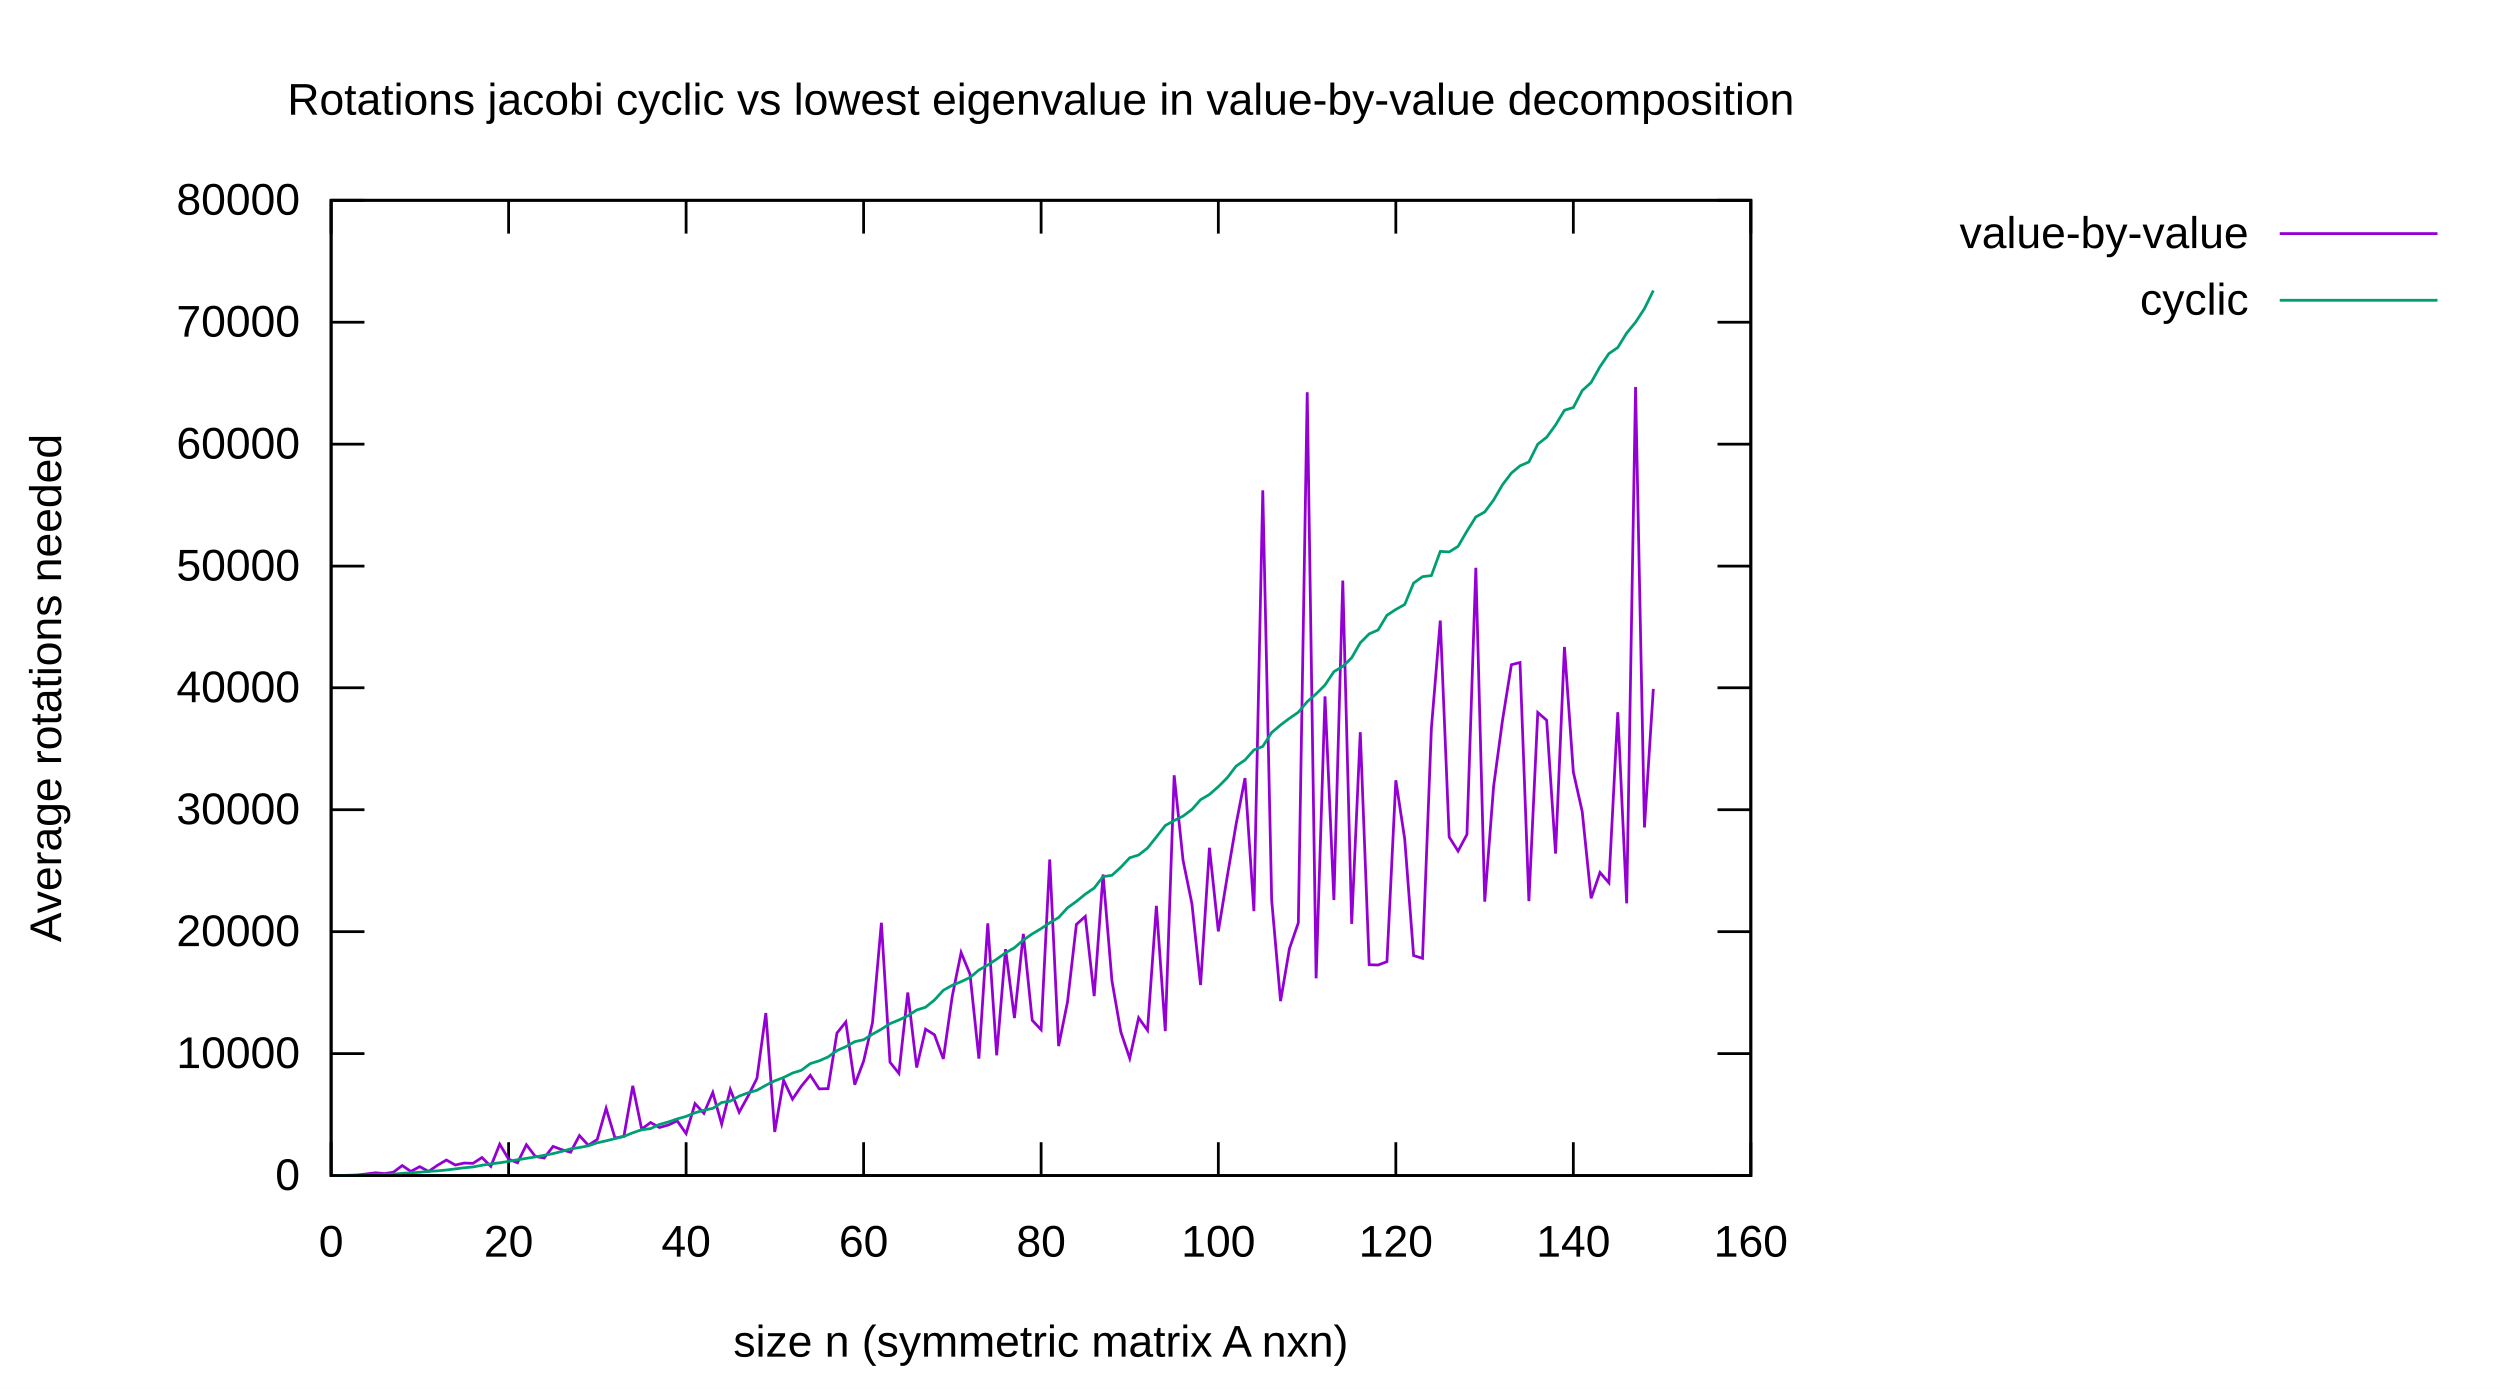
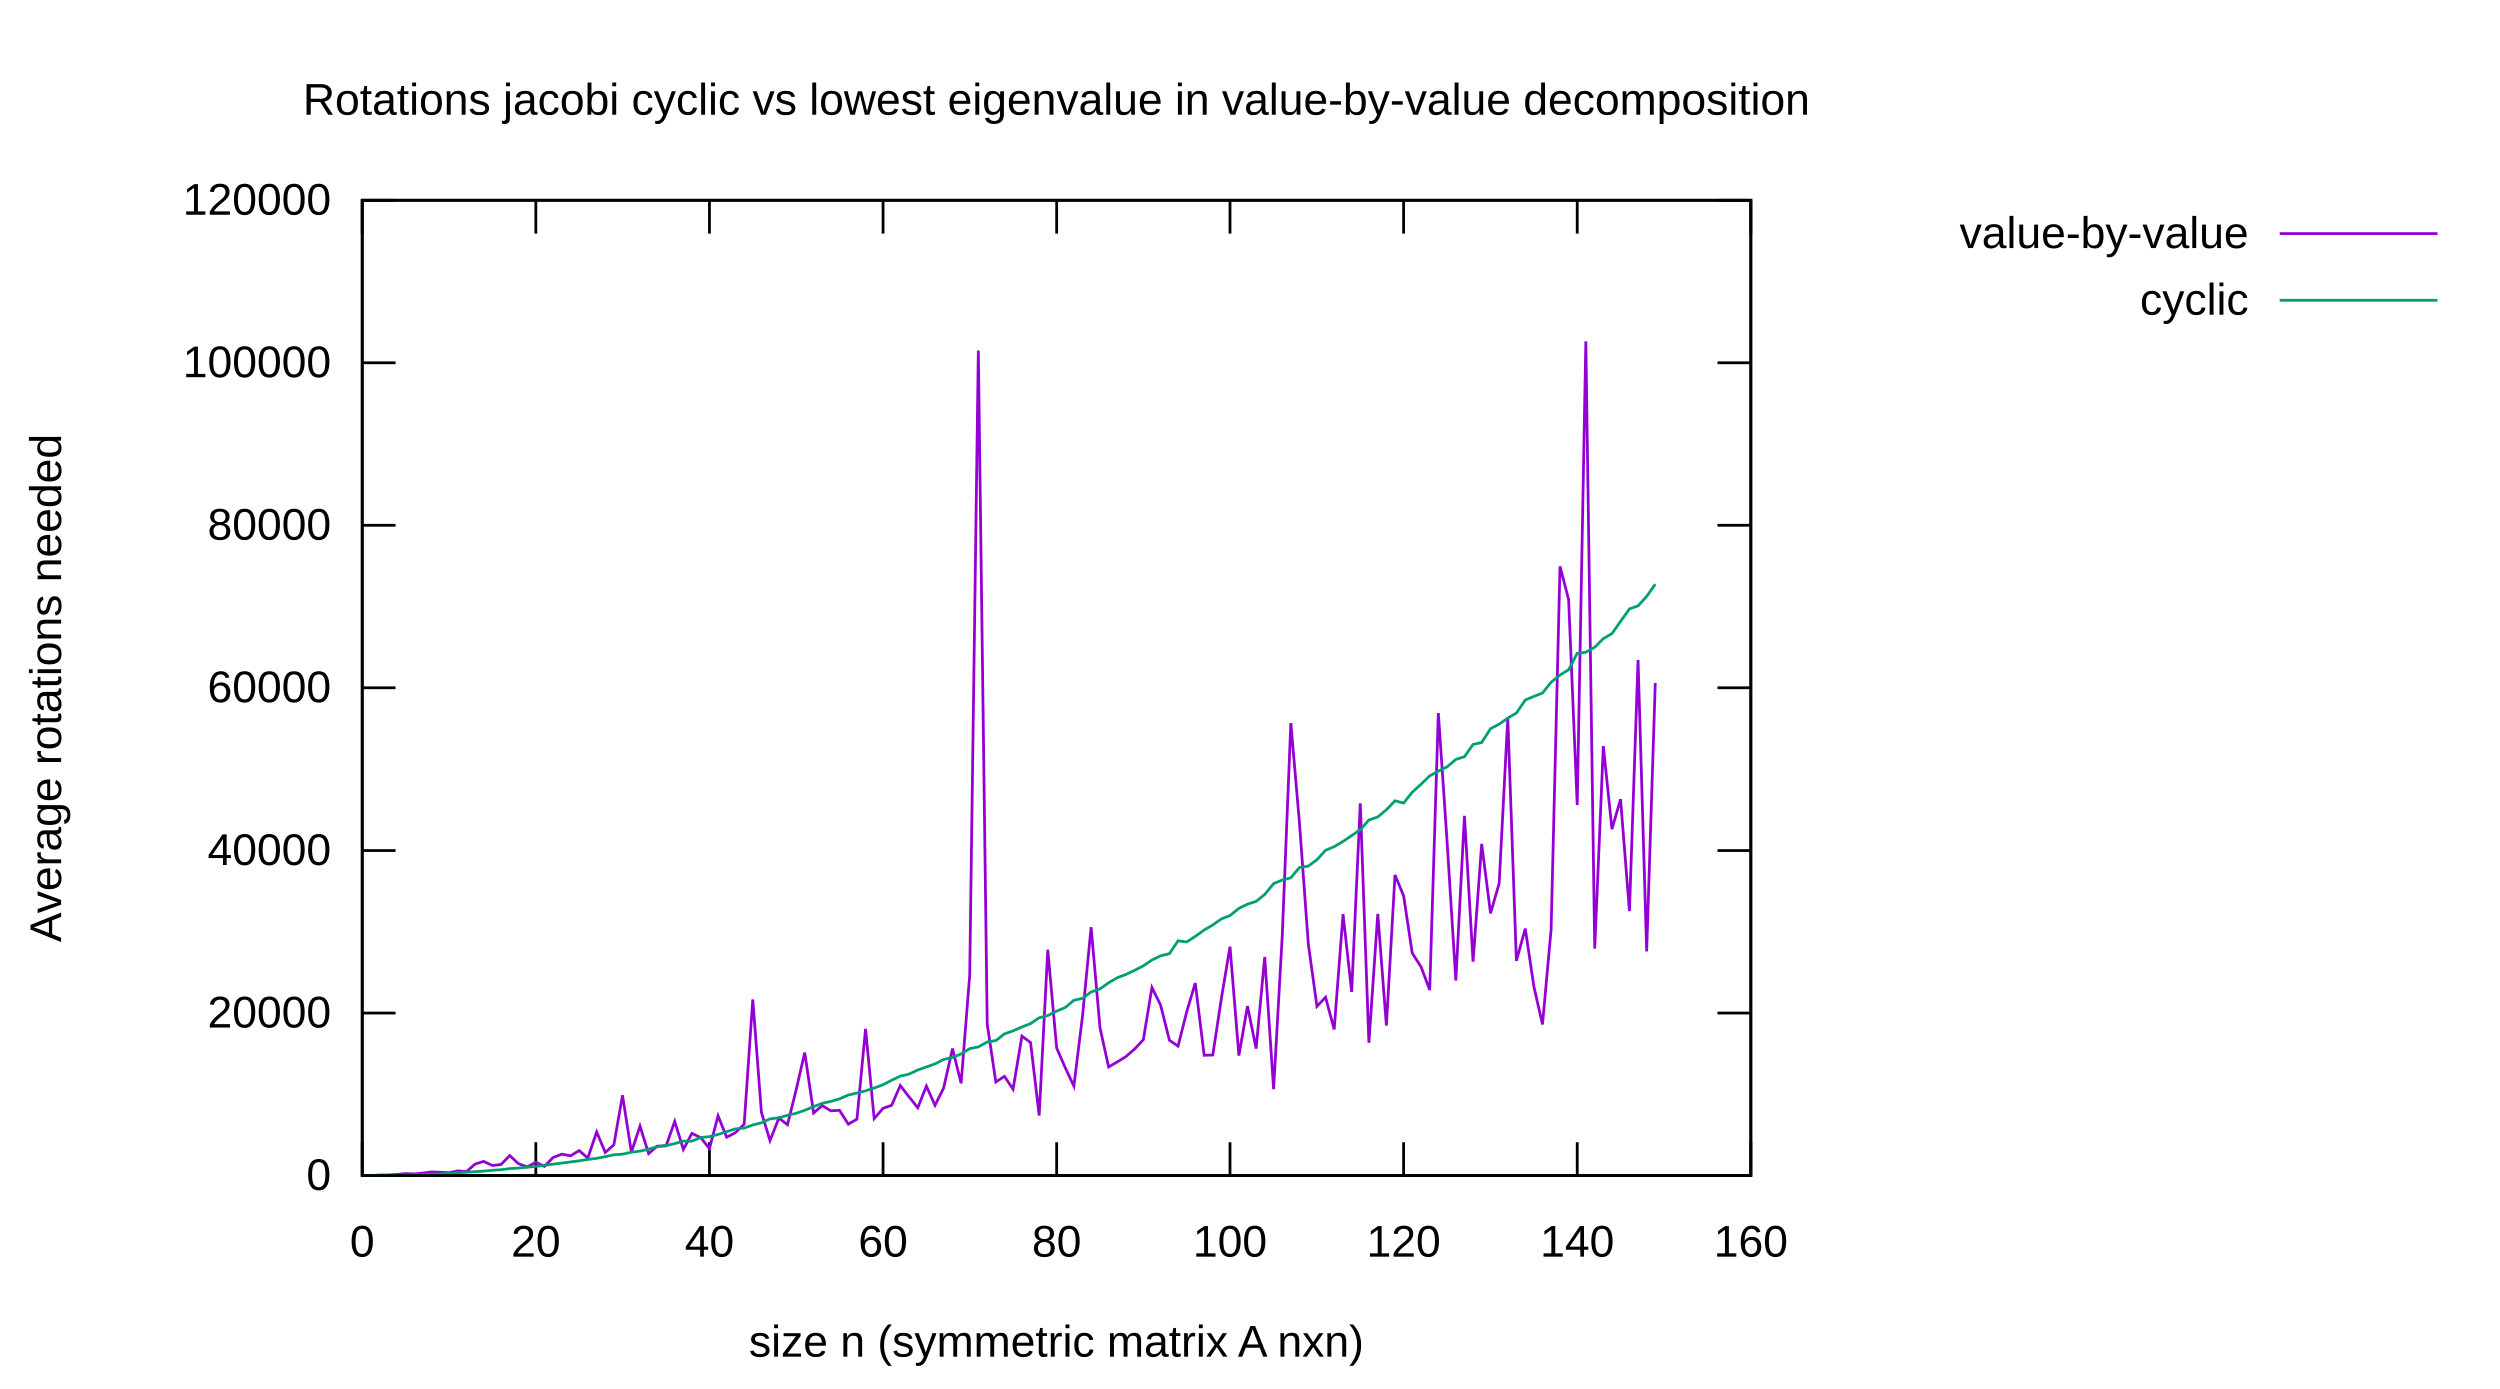
<svg xmlns="http://www.w3.org/2000/svg" xmlns:xlink="http://www.w3.org/1999/xlink" width="900" height="500" viewBox="0 0 900 500">
  <g id="gnuplot_canvas">
    <rect x="0" y="0" width="900" height="500" fill="#ffffff" />
    <defs>
      <circle id="gpDot" r="0.5" stroke-width="0.5" />
      <path id="gpPt0" stroke-width="0.167" stroke="currentColor" d="M-1,0 h2 M0,-1 v2" />
      <path id="gpPt1" stroke-width="0.167" stroke="currentColor" d="M-1,-1 L1,1 M1,-1 L-1,1" />
      <path id="gpPt2" stroke-width="0.167" stroke="currentColor" d="M-1,0 L1,0 M0,-1 L0,1 M-1,-1 L1,1 M-1,1 L1,-1" />
      <rect id="gpPt3" stroke-width="0.167" stroke="currentColor" x="-1" y="-1" width="2" height="2" />
      <rect id="gpPt4" stroke-width="0.167" stroke="currentColor" fill="currentColor" x="-1" y="-1" width="2" height="2" />
      <circle id="gpPt5" stroke-width="0.167" stroke="currentColor" cx="0" cy="0" r="1" />
      <use xlink:href="#gpPt5" id="gpPt6" fill="currentColor" stroke="none" />
      <path id="gpPt7" stroke-width="0.167" stroke="currentColor" d="M0,-1.33 L-1.33,0.67 L1.33,0.67 z" />
      <use xlink:href="#gpPt7" id="gpPt8" fill="currentColor" stroke="none" />
      <use xlink:href="#gpPt7" id="gpPt9" stroke="currentColor" transform="rotate(180)" />
      <use xlink:href="#gpPt9" id="gpPt10" fill="currentColor" stroke="none" />
      <use xlink:href="#gpPt3" id="gpPt11" stroke="currentColor" transform="rotate(45)" />
      <use xlink:href="#gpPt11" id="gpPt12" fill="currentColor" stroke="none" />
      <path id="gpPt13" stroke-width="0.167" stroke="currentColor" d="M0,1.330 L1.265,0.411 L0.782,-1.067 L-0.782,-1.076 L-1.265,0.411 z" />
      <use xlink:href="#gpPt13" id="gpPt14" fill="currentColor" stroke="none" />
      <filter id="textbox" filterUnits="objectBoundingBox" x="0" y="0" height="1" width="1">
        <feFlood flood-color="#FFFFFF" flood-opacity="1" result="bgnd" />
        <feComposite in="SourceGraphic" in2="bgnd" operator="atop" />
      </filter>
      <filter id="greybox" filterUnits="objectBoundingBox" x="0" y="0" height="1" width="1">
        <feFlood flood-color="lightgrey" flood-opacity="1" result="grey" />
        <feComposite in="SourceGraphic" in2="grey" operator="atop" />
      </filter>
    </defs>
    <g fill="none" color="#FFFFFF" stroke="currentColor" stroke-width="1.00" stroke-linecap="butt" stroke-linejoin="miter">
</g>
    <g fill="none" color="black" stroke="currentColor" stroke-width="1.00" stroke-linecap="butt" stroke-linejoin="miter">
-       <path stroke="black" d="M119.2,423.2 L131.2,423.2 M630.3,423.2 L618.3,423.2  " />
-       <g transform="translate(108.0,428.4)" stroke="none" fill="black" font-family="Arial" font-size="16.00" text-anchor="end">
+       <path stroke="black" d="M130.4,423.2 L142.4,423.2 M630.3,423.2 L618.3,423.2  " />
+       <g transform="translate(119.2,428.4)" stroke="none" fill="black" font-family="Arial" font-size="16.00" text-anchor="end">
        <text>
          <tspan font-family="Arial"> 0</tspan>
        </text>
      </g>
    </g>
    <g fill="none" color="black" stroke="currentColor" stroke-width="1.00" stroke-linecap="butt" stroke-linejoin="miter">
-       <path stroke="black" d="M119.2,379.3 L131.2,379.3 M630.3,379.3 L618.3,379.3  " />
-       <g transform="translate(108.0,384.5)" stroke="none" fill="black" font-family="Arial" font-size="16.00" text-anchor="end">
-         <text>
-           <tspan font-family="Arial"> 10000</tspan>
-         </text>
-       </g>
-     </g>
-     <g fill="none" color="black" stroke="currentColor" stroke-width="1.00" stroke-linecap="butt" stroke-linejoin="miter">
-       <path stroke="black" d="M119.2,335.4 L131.2,335.4 M630.3,335.4 L618.3,335.4  " />
-       <g transform="translate(108.0,340.6)" stroke="none" fill="black" font-family="Arial" font-size="16.00" text-anchor="end">
+       <path stroke="black" d="M130.4,364.7 L142.4,364.7 M630.3,364.7 L618.3,364.7  " />
+       <g transform="translate(119.2,369.9)" stroke="none" fill="black" font-family="Arial" font-size="16.00" text-anchor="end">
        <text>
          <tspan font-family="Arial"> 20000</tspan>
        </text>
      </g>
    </g>
    <g fill="none" color="black" stroke="currentColor" stroke-width="1.00" stroke-linecap="butt" stroke-linejoin="miter">
-       <path stroke="black" d="M119.2,291.5 L131.2,291.5 M630.3,291.5 L618.3,291.5  " />
-       <g transform="translate(108.0,296.7)" stroke="none" fill="black" font-family="Arial" font-size="16.00" text-anchor="end">
-         <text>
-           <tspan font-family="Arial"> 30000</tspan>
-         </text>
-       </g>
-     </g>
-     <g fill="none" color="black" stroke="currentColor" stroke-width="1.00" stroke-linecap="butt" stroke-linejoin="miter">
-       <path stroke="black" d="M119.2,247.6 L131.2,247.6 M630.3,247.6 L618.3,247.6  " />
-       <g transform="translate(108.0,252.8)" stroke="none" fill="black" font-family="Arial" font-size="16.00" text-anchor="end">
+       <path stroke="black" d="M130.4,306.2 L142.4,306.2 M630.3,306.2 L618.3,306.2  " />
+       <g transform="translate(119.2,311.4)" stroke="none" fill="black" font-family="Arial" font-size="16.00" text-anchor="end">
        <text>
          <tspan font-family="Arial"> 40000</tspan>
        </text>
      </g>
    </g>
    <g fill="none" color="black" stroke="currentColor" stroke-width="1.00" stroke-linecap="butt" stroke-linejoin="miter">
-       <path stroke="black" d="M119.2,203.8 L131.2,203.8 M630.3,203.8 L618.3,203.8  " />
-       <g transform="translate(108.0,209.0)" stroke="none" fill="black" font-family="Arial" font-size="16.00" text-anchor="end">
-         <text>
-           <tspan font-family="Arial"> 50000</tspan>
-         </text>
-       </g>
-     </g>
-     <g fill="none" color="black" stroke="currentColor" stroke-width="1.00" stroke-linecap="butt" stroke-linejoin="miter">
-       <path stroke="black" d="M119.2,159.9 L131.2,159.9 M630.3,159.9 L618.3,159.9  " />
-       <g transform="translate(108.0,165.1)" stroke="none" fill="black" font-family="Arial" font-size="16.00" text-anchor="end">
+       <path stroke="black" d="M130.4,247.6 L142.4,247.6 M630.3,247.6 L618.3,247.6  " />
+       <g transform="translate(119.2,252.8)" stroke="none" fill="black" font-family="Arial" font-size="16.00" text-anchor="end">
        <text>
          <tspan font-family="Arial"> 60000</tspan>
        </text>
      </g>
    </g>
    <g fill="none" color="black" stroke="currentColor" stroke-width="1.00" stroke-linecap="butt" stroke-linejoin="miter">
-       <path stroke="black" d="M119.2,116.0 L131.2,116.0 M630.3,116.0 L618.3,116.0  " />
-       <g transform="translate(108.0,121.2)" stroke="none" fill="black" font-family="Arial" font-size="16.00" text-anchor="end">
-         <text>
-           <tspan font-family="Arial"> 70000</tspan>
-         </text>
-       </g>
-     </g>
-     <g fill="none" color="black" stroke="currentColor" stroke-width="1.00" stroke-linecap="butt" stroke-linejoin="miter">
-       <path stroke="black" d="M119.2,72.1 L131.2,72.1 M630.3,72.1 L618.3,72.1  " />
-       <g transform="translate(108.0,77.3)" stroke="none" fill="black" font-family="Arial" font-size="16.00" text-anchor="end">
+       <path stroke="black" d="M130.4,189.1 L142.4,189.1 M630.3,189.1 L618.3,189.1  " />
+       <g transform="translate(119.2,194.3)" stroke="none" fill="black" font-family="Arial" font-size="16.00" text-anchor="end">
        <text>
          <tspan font-family="Arial"> 80000</tspan>
        </text>
      </g>
    </g>
    <g fill="none" color="black" stroke="currentColor" stroke-width="1.00" stroke-linecap="butt" stroke-linejoin="miter">
-       <path stroke="black" d="M119.2,423.2 L119.2,411.2 M119.2,72.1 L119.2,84.1  " />
-       <g transform="translate(119.2,452.4)" stroke="none" fill="black" font-family="Arial" font-size="16.00" text-anchor="middle">
+       <path stroke="black" d="M130.4,130.6 L142.4,130.6 M630.3,130.6 L618.3,130.6  " />
+       <g transform="translate(119.2,135.8)" stroke="none" fill="black" font-family="Arial" font-size="16.00" text-anchor="end">
+         <text>
+           <tspan font-family="Arial"> 100000</tspan>
+         </text>
+       </g>
+     </g>
+     <g fill="none" color="black" stroke="currentColor" stroke-width="1.00" stroke-linecap="butt" stroke-linejoin="miter">
+       <path stroke="black" d="M130.4,72.1 L142.4,72.1 M630.3,72.1 L618.3,72.1  " />
+       <g transform="translate(119.2,77.3)" stroke="none" fill="black" font-family="Arial" font-size="16.00" text-anchor="end">
+         <text>
+           <tspan font-family="Arial"> 120000</tspan>
+         </text>
+       </g>
+     </g>
+     <g fill="none" color="black" stroke="currentColor" stroke-width="1.00" stroke-linecap="butt" stroke-linejoin="miter">
+       <path stroke="black" d="M130.4,423.2 L130.4,411.2 M130.4,72.1 L130.4,84.1  " />
+       <g transform="translate(130.4,452.4)" stroke="none" fill="black" font-family="Arial" font-size="16.00" text-anchor="middle">
        <text>
          <tspan font-family="Arial"> 0</tspan>
        </text>
      </g>
    </g>
    <g fill="none" color="black" stroke="currentColor" stroke-width="1.00" stroke-linecap="butt" stroke-linejoin="miter">
-       <path stroke="black" d="M183.1,423.2 L183.1,411.2 M183.1,72.1 L183.1,84.1  " />
-       <g transform="translate(183.1,452.4)" stroke="none" fill="black" font-family="Arial" font-size="16.00" text-anchor="middle">
+       <path stroke="black" d="M192.9,423.2 L192.9,411.2 M192.9,72.1 L192.9,84.1  " />
+       <g transform="translate(192.9,452.4)" stroke="none" fill="black" font-family="Arial" font-size="16.00" text-anchor="middle">
        <text>
          <tspan font-family="Arial"> 20</tspan>
        </text>
      </g>
    </g>
    <g fill="none" color="black" stroke="currentColor" stroke-width="1.00" stroke-linecap="butt" stroke-linejoin="miter">
-       <path stroke="black" d="M247.0,423.2 L247.0,411.2 M247.0,72.1 L247.0,84.1  " />
-       <g transform="translate(247.0,452.4)" stroke="none" fill="black" font-family="Arial" font-size="16.00" text-anchor="middle">
+       <path stroke="black" d="M255.4,423.2 L255.4,411.2 M255.4,72.1 L255.4,84.1  " />
+       <g transform="translate(255.4,452.4)" stroke="none" fill="black" font-family="Arial" font-size="16.00" text-anchor="middle">
        <text>
          <tspan font-family="Arial"> 40</tspan>
        </text>
      </g>
    </g>
    <g fill="none" color="black" stroke="currentColor" stroke-width="1.00" stroke-linecap="butt" stroke-linejoin="miter">
-       <path stroke="black" d="M310.9,423.2 L310.9,411.2 M310.9,72.1 L310.9,84.1  " />
-       <g transform="translate(310.9,452.4)" stroke="none" fill="black" font-family="Arial" font-size="16.00" text-anchor="middle">
+       <path stroke="black" d="M317.9,423.2 L317.9,411.2 M317.9,72.1 L317.9,84.1  " />
+       <g transform="translate(317.9,452.4)" stroke="none" fill="black" font-family="Arial" font-size="16.00" text-anchor="middle">
        <text>
          <tspan font-family="Arial"> 60</tspan>
        </text>
      </g>
    </g>
    <g fill="none" color="black" stroke="currentColor" stroke-width="1.00" stroke-linecap="butt" stroke-linejoin="miter">
-       <path stroke="black" d="M374.8,423.2 L374.8,411.2 M374.8,72.1 L374.8,84.1  " />
-       <g transform="translate(374.8,452.4)" stroke="none" fill="black" font-family="Arial" font-size="16.00" text-anchor="middle">
+       <path stroke="black" d="M380.4,423.2 L380.4,411.2 M380.4,72.1 L380.4,84.1  " />
+       <g transform="translate(380.4,452.4)" stroke="none" fill="black" font-family="Arial" font-size="16.00" text-anchor="middle">
        <text>
          <tspan font-family="Arial"> 80</tspan>
        </text>
      </g>
    </g>
    <g fill="none" color="black" stroke="currentColor" stroke-width="1.00" stroke-linecap="butt" stroke-linejoin="miter">
-       <path stroke="black" d="M438.6,423.2 L438.6,411.2 M438.6,72.1 L438.6,84.1  " />
-       <g transform="translate(438.6,452.4)" stroke="none" fill="black" font-family="Arial" font-size="16.00" text-anchor="middle">
+       <path stroke="black" d="M442.8,423.2 L442.8,411.2 M442.8,72.1 L442.8,84.1  " />
+       <g transform="translate(442.8,452.4)" stroke="none" fill="black" font-family="Arial" font-size="16.00" text-anchor="middle">
        <text>
          <tspan font-family="Arial"> 100</tspan>
        </text>
      </g>
    </g>
    <g fill="none" color="black" stroke="currentColor" stroke-width="1.00" stroke-linecap="butt" stroke-linejoin="miter">
-       <path stroke="black" d="M502.5,423.2 L502.5,411.2 M502.5,72.1 L502.5,84.1  " />
-       <g transform="translate(502.5,452.4)" stroke="none" fill="black" font-family="Arial" font-size="16.00" text-anchor="middle">
+       <path stroke="black" d="M505.3,423.2 L505.3,411.2 M505.3,72.1 L505.3,84.1  " />
+       <g transform="translate(505.3,452.4)" stroke="none" fill="black" font-family="Arial" font-size="16.00" text-anchor="middle">
        <text>
          <tspan font-family="Arial"> 120</tspan>
        </text>
      </g>
    </g>
    <g fill="none" color="black" stroke="currentColor" stroke-width="1.00" stroke-linecap="butt" stroke-linejoin="miter">
-       <path stroke="black" d="M566.4,423.2 L566.4,411.2 M566.4,72.1 L566.4,84.1  " />
-       <g transform="translate(566.4,452.4)" stroke="none" fill="black" font-family="Arial" font-size="16.00" text-anchor="middle">
+       <path stroke="black" d="M567.8,423.2 L567.8,411.2 M567.8,72.1 L567.8,84.1  " />
+       <g transform="translate(567.8,452.4)" stroke="none" fill="black" font-family="Arial" font-size="16.00" text-anchor="middle">
        <text>
          <tspan font-family="Arial"> 140</tspan>
        </text>
      </g>
    </g>
    <g fill="none" color="black" stroke="currentColor" stroke-width="1.00" stroke-linecap="butt" stroke-linejoin="miter">
      <path stroke="black" d="M630.3,423.2 L630.3,411.2 M630.3,72.1 L630.3,84.1  " />
      <g transform="translate(630.3,452.4)" stroke="none" fill="black" font-family="Arial" font-size="16.00" text-anchor="middle">
        <text>
          <tspan font-family="Arial"> 160</tspan>
        </text>
      </g>
    </g>
    <g fill="none" color="black" stroke="currentColor" stroke-width="1.00" stroke-linecap="butt" stroke-linejoin="miter">
</g>
    <g fill="none" color="black" stroke="currentColor" stroke-width="1.00" stroke-linecap="butt" stroke-linejoin="miter">
-       <path stroke="black" d="M119.2,72.1 L119.2,423.2 L630.3,423.2 L630.3,72.1 L119.2,72.1 Z  " />
+       <path stroke="black" d="M130.4,72.1 L130.4,423.2 L630.3,423.2 L630.3,72.1 L130.4,72.1 Z  " />
    </g>
    <g fill="none" color="black" stroke="currentColor" stroke-width="1.00" stroke-linecap="butt" stroke-linejoin="miter">
      <g transform="translate(22.0,247.7) rotate(270)" stroke="none" fill="black" font-family="Arial" font-size="16.00" text-anchor="middle">
        <text>
          <tspan font-family="Arial">Average rotations needed</tspan>
        </text>
      </g>
    </g>
    <g fill="none" color="black" stroke="currentColor" stroke-width="1.00" stroke-linecap="butt" stroke-linejoin="miter">
-       <g transform="translate(374.7,488.4)" stroke="none" fill="black" font-family="Arial" font-size="16.00" text-anchor="middle">
+       <g transform="translate(380.3,488.4)" stroke="none" fill="black" font-family="Arial" font-size="16.00" text-anchor="middle">
        <text>
          <tspan font-family="Arial">size n (symmetric matrix A nxn)</tspan>
        </text>
      </g>
    </g>
    <g fill="none" color="black" stroke="currentColor" stroke-width="1.00" stroke-linecap="butt" stroke-linejoin="miter">
-       <g transform="translate(374.7,41.3)" stroke="none" fill="black" font-family="Arial" font-size="16.00" text-anchor="middle">
+       <g transform="translate(380.3,41.3)" stroke="none" fill="black" font-family="Arial" font-size="16.00" text-anchor="middle">
        <text>
          <tspan font-family="Arial">Rotations jacobi cyclic vs lowest eigenvalue in value-by-value decomposition</tspan>
        </text>
      </g>
    </g>
    <g id="gnuplot_plot_1">
      <g fill="none" color="black" stroke="currentColor" stroke-width="1.00" stroke-linecap="butt" stroke-linejoin="miter">
        <g transform="translate(809.5,89.3)" stroke="none" fill="black" font-family="Arial" font-size="16.00" text-anchor="end">
          <text>
            <tspan font-family="Arial">value-by-value</tspan>
          </text>
        </g>
      </g>
      <g fill="none" color="black" stroke="currentColor" stroke-width="1.00" stroke-linecap="butt" stroke-linejoin="miter">
-         <path stroke="rgb(148,   0, 211)" d="M820.7,84.1 L877.5,84.1 M119.2,423.2 L122.4,423.2 L125.6,423.1 L128.8,423.0 L132.0,422.6 L135.2,422.2   L138.4,422.5 L141.6,422.0 L144.8,419.6 L147.9,421.7 L151.1,420.0 L154.3,421.7 L157.5,419.5 L160.7,417.6   L163.9,419.4 L167.1,418.7 L170.3,418.8 L173.5,416.7 L176.7,419.9 L179.9,411.9 L183.1,417.3 L186.3,418.6   L189.5,412.1 L192.7,416.3 L195.9,416.9 L199.1,412.7 L202.3,413.9 L205.4,414.8 L208.6,408.8 L211.8,412.3   L215.0,410.2 L218.2,399.0 L221.4,409.7 L224.6,409.1 L227.8,390.9 L231.0,406.5 L234.2,404.1 L237.4,405.9   L240.6,405.0 L243.8,403.5 L247.0,408.1 L250.2,397.3 L253.4,400.8 L256.6,393.3 L259.8,404.7 L262.9,392.2   L266.1,400.4 L269.3,394.6 L272.5,388.2 L275.7,364.7 L278.9,407.5 L282.1,388.9 L285.3,395.7 L288.5,391.0   L291.7,387.1 L294.9,392.0 L298.1,391.9 L301.3,371.9 L304.5,367.9 L307.7,390.5 L310.9,382.0 L314.1,368.1   L317.3,332.2 L320.4,382.4 L323.6,386.4 L326.8,357.3 L330.0,384.3 L333.2,370.5 L336.4,372.5 L339.6,381.2   L342.8,358.7 L346.0,342.9 L349.2,350.7 L352.4,381.1 L355.6,332.4 L358.8,379.9 L362.0,341.7 L365.2,366.5   L368.4,336.2 L371.6,367.3 L374.8,370.7 L377.9,309.4 L381.1,376.6 L384.3,360.7 L387.5,332.8 L390.7,329.9   L393.9,358.6 L397.1,314.8 L400.3,353.1 L403.5,371.5 L406.7,381.0 L409.9,366.4 L413.1,370.9 L416.3,326.1   L419.5,371.2 L422.7,279.1 L425.9,309.7 L429.1,325.4 L432.2,354.6 L435.4,305.2 L438.6,335.3 L441.8,315.6   L445.0,296.7 L448.2,280.1 L451.4,328.0 L454.6,176.5 L457.8,324.0 L461.0,360.4 L464.2,341.5 L467.4,332.2   L470.6,141.2 L473.8,352.2 L477.0,250.7 L480.2,324.0 L483.4,209.0 L486.6,332.6 L489.7,263.6 L492.9,347.3   L496.1,347.4 L499.3,346.2 L502.5,280.9 L505.7,302.1 L508.9,344.0 L512.1,345.0 L515.3,262.2 L518.5,223.4   L521.7,301.3 L524.9,306.4 L528.1,300.4 L531.3,204.4 L534.5,324.6 L537.7,283.1 L540.9,259.3 L544.1,239.3   L547.2,238.5 L550.4,324.4 L553.6,256.5 L556.8,259.3 L560.0,307.3 L563.2,232.9 L566.4,277.9 L569.6,292.2   L572.8,323.4 L576.0,314.1 L579.2,317.8 L582.4,256.4 L585.6,325.2 L588.8,139.3 L592.0,297.9 L595.2,248.0    " />
+         <path stroke="rgb(148,   0, 211)" d="M820.7,84.1 L877.5,84.1 M130.4,423.2 L133.5,423.2 L136.6,423.0 L139.8,423.0 L142.9,422.8 L146.0,422.5   L149.1,422.6 L152.3,422.3 L155.4,421.9 L158.5,422.0 L161.6,422.2 L164.8,421.5 L167.9,421.8 L171.0,419.1   L174.1,418.1 L177.3,419.6 L180.4,419.2 L183.5,416.0 L186.6,418.9 L189.8,420.1 L192.9,418.4 L196.0,419.9   L199.1,416.7 L202.3,415.5 L205.4,416.1 L208.5,414.2 L211.6,416.9 L214.8,407.5 L217.9,414.9 L221.0,412.1   L224.1,394.3 L227.3,414.8 L230.4,405.4 L233.5,415.3 L236.6,412.6 L239.8,412.5 L242.9,403.7 L246.0,413.8   L249.1,408.0 L252.3,409.6 L255.4,413.5 L258.5,401.7 L261.6,409.4 L264.7,407.8 L267.9,404.7 L271.0,359.8   L274.1,400.4 L277.2,410.6 L280.4,402.5 L283.5,404.9 L286.6,392.4 L289.7,378.9 L292.9,400.7 L296.0,398.0   L299.1,399.9 L302.2,399.7 L305.4,404.7 L308.5,402.9 L311.6,370.4 L314.7,402.7 L317.9,399.0 L321.0,397.9   L324.1,390.8 L327.2,394.8 L330.4,398.8 L333.5,391.0 L336.6,397.9 L339.7,391.7 L342.9,377.5 L346.0,390.0   L349.1,351.0 L352.2,126.2 L355.4,368.7 L358.5,389.5 L361.6,387.5 L364.7,392.1 L367.9,373.0 L371.0,375.3   L374.1,401.6 L377.2,341.9 L380.4,377.3 L383.5,384.4 L386.6,391.0 L389.7,365.8 L392.8,333.8 L396.0,370.0   L399.1,384.1 L402.2,382.3 L405.3,380.4 L408.5,377.6 L411.6,374.3 L414.7,355.5 L417.8,361.8 L421.0,374.5   L424.1,376.6 L427.2,364.3 L430.3,353.9 L433.5,379.9 L436.6,379.8 L439.7,359.4 L442.8,340.8 L446.0,380.0   L449.1,362.2 L452.2,377.5 L455.3,344.5 L458.5,392.1 L461.6,337.1 L464.7,260.3 L467.8,296.2 L471.0,339.9   L474.1,362.3 L477.2,359.0 L480.3,370.6 L483.5,329.1 L486.6,357.1 L489.7,289.2 L492.8,375.4 L496.0,329.0   L499.1,369.2 L502.2,315.0 L505.3,322.5 L508.4,343.1 L511.6,348.1 L514.7,356.4 L517.8,256.7 L520.9,302.2   L524.1,353.0 L527.2,293.7 L530.3,346.2 L533.4,303.8 L536.6,328.8 L539.7,318.0 L542.8,258.5 L545.9,345.9   L549.1,334.3 L552.2,355.2 L555.3,368.8 L558.4,334.6 L561.6,203.9 L564.7,215.8 L567.8,289.8 L570.9,122.9   L574.1,341.5 L577.2,268.6 L580.3,298.5 L583.4,287.7 L586.6,328.0 L589.7,237.6 L592.8,342.5 L595.9,245.9    " />
      </g>
    </g>
    <g id="gnuplot_plot_2">
      <g fill="none" color="black" stroke="currentColor" stroke-width="1.00" stroke-linecap="butt" stroke-linejoin="miter">
        <g transform="translate(809.5,113.3)" stroke="none" fill="black" font-family="Arial" font-size="16.00" text-anchor="end">
          <text>
            <tspan font-family="Arial">cyclic</tspan>
          </text>
        </g>
      </g>
      <g fill="none" color="black" stroke="currentColor" stroke-width="1.00" stroke-linecap="butt" stroke-linejoin="miter">
-         <path stroke="rgb(  0, 158, 115)" d="M820.7,108.1 L877.5,108.1 M119.2,423.2 L122.4,423.2 L125.6,423.2 L128.8,423.1 L132.0,423.0 L135.2,422.9   L138.4,422.8 L141.6,422.7 L144.8,422.4 L147.9,422.2 L151.1,422.0 L154.3,421.7 L157.5,421.5 L160.7,421.2   L163.9,420.8 L167.1,420.4 L170.3,420.1 L173.5,419.5 L176.7,419.0 L179.9,418.6 L183.1,418.1 L186.3,417.5   L189.5,417.0 L192.7,416.5 L195.9,415.9 L199.1,415.3 L202.3,414.5 L205.4,413.6 L208.6,413.1 L211.8,412.5   L215.0,411.4 L218.2,410.7 L221.4,409.9 L224.6,409.1 L227.8,407.8 L231.0,406.7 L234.2,406.3 L237.4,404.8   L240.6,403.9 L243.8,402.8 L247.0,401.9 L250.2,400.6 L253.4,399.7 L256.6,399.0 L259.8,396.9 L262.9,396.4   L266.1,394.6 L269.3,393.4 L272.5,392.5 L275.7,390.7 L278.9,389.1 L282.1,387.9 L285.3,386.3 L288.5,385.3   L291.7,382.9 L294.9,381.9 L298.1,380.5 L301.3,378.2 L304.5,376.8 L307.7,375.0 L310.9,374.3 L314.1,372.3   L317.3,370.5 L320.4,368.5 L323.6,367.2 L326.8,365.7 L330.0,363.6 L333.2,362.6 L336.4,360.0 L339.6,356.5   L342.8,354.7 L346.0,353.4 L349.2,351.9 L352.4,349.2 L355.6,347.4 L358.8,345.3 L362.0,343.0 L365.2,341.2   L368.4,338.4 L371.6,336.2 L374.8,334.3 L377.9,332.2 L381.1,330.3 L384.3,326.8 L387.5,324.5 L390.7,321.9   L393.9,319.7 L397.1,315.6 L400.3,315.1 L403.5,312.2 L406.7,308.8 L409.9,307.8 L413.1,305.3 L416.3,301.3   L419.5,297.2 L422.7,295.4 L425.9,293.8 L429.1,291.4 L432.2,287.9 L435.4,286.0 L438.6,283.2 L441.8,280.0   L445.0,275.8 L448.2,273.6 L451.4,270.0 L454.6,268.7 L457.8,263.7 L461.0,261.0 L464.2,258.6 L467.4,256.4   L470.6,252.6 L473.8,249.8 L477.0,246.6 L480.2,241.8 L483.4,239.9 L486.6,236.8 L489.7,231.4 L492.9,228.2   L496.1,226.8 L499.3,221.5 L502.5,219.4 L505.7,217.6 L508.9,209.9 L512.1,207.6 L515.3,207.2 L518.5,198.5   L521.7,198.7 L524.9,196.7 L528.1,191.2 L531.3,186.1 L534.5,184.3 L537.7,180.0 L540.9,174.5 L544.1,170.3   L547.2,167.7 L550.4,166.3 L553.6,159.9 L556.8,157.4 L560.0,153.0 L563.2,147.7 L566.4,146.7 L569.6,140.6   L572.8,137.7 L576.0,132.0 L579.2,127.3 L582.4,125.1 L585.6,119.9 L588.8,116.0 L592.0,111.1 L595.2,104.6    " />
+         <path stroke="rgb(  0, 158, 115)" d="M820.7,108.1 L877.5,108.1 M130.4,423.2 L133.5,423.2 L136.6,423.2 L139.8,423.1 L142.9,423.1 L146.0,423.0   L149.1,422.9 L152.3,422.8 L155.4,422.7 L158.5,422.6 L161.6,422.4 L164.8,422.2 L167.9,422.0 L171.0,421.8   L174.1,421.6 L177.3,421.3 L180.4,421.1 L183.5,420.7 L186.6,420.5 L189.8,420.2 L192.9,419.9 L196.0,419.5   L199.1,419.1 L202.3,418.7 L205.4,418.3 L208.5,417.9 L211.6,417.4 L214.8,417.0 L217.9,416.4 L221.0,415.7   L224.1,415.5 L227.3,414.8 L230.4,414.4 L233.5,413.7 L236.6,412.8 L239.8,412.4 L242.9,411.7 L246.0,410.8   L249.1,410.8 L252.3,409.5 L255.4,409.2 L258.5,408.4 L261.6,407.4 L264.7,406.4 L267.9,406.1 L271.0,405.0   L274.1,404.2 L277.2,402.8 L280.4,402.4 L283.5,401.5 L286.6,400.8 L289.7,399.7 L292.9,398.4 L296.0,397.2   L299.1,396.5 L302.2,395.6 L305.4,394.2 L308.5,393.5 L311.6,392.7 L314.7,391.7 L317.9,390.5 L321.0,388.9   L324.1,387.4 L327.2,386.7 L330.4,385.2 L333.5,384.1 L336.6,383.0 L339.7,381.4 L342.9,380.7 L346.0,379.4   L349.1,377.5 L352.2,376.9 L355.4,375.1 L358.5,374.6 L361.6,372.2 L364.7,371.1 L367.9,369.7 L371.0,368.5   L374.1,366.4 L377.2,365.6 L380.4,364.0 L383.5,362.7 L386.6,360.1 L389.7,359.4 L392.8,357.1 L396.0,356.0   L399.1,353.8 L402.2,352.0 L405.3,350.8 L408.5,349.3 L411.6,347.7 L414.7,345.6 L417.8,344.1 L421.0,343.3   L424.1,338.7 L427.2,339.1 L430.3,337.1 L433.5,334.8 L436.6,333.0 L439.7,330.8 L442.8,329.6 L446.0,327.0   L449.1,325.5 L452.2,324.5 L455.3,322.0 L458.5,318.1 L461.6,316.8 L464.7,316.0 L467.8,312.3 L471.0,311.8   L474.1,309.5 L477.2,306.1 L480.3,304.8 L483.5,302.9 L486.6,300.8 L489.7,298.7 L492.8,295.2 L496.0,294.1   L499.1,291.5 L502.2,288.3 L505.3,289.1 L508.4,285.2 L511.6,282.3 L514.7,279.3 L517.8,277.6 L520.9,276.1   L524.1,273.4 L527.2,272.4 L530.3,268.0 L533.4,267.3 L536.6,262.3 L539.7,260.7 L542.8,258.5 L545.9,256.7   L549.1,252.0 L552.2,250.7 L555.3,249.5 L558.4,245.6 L561.6,243.0 L564.7,241.1 L567.8,235.2 L570.9,234.8   L574.1,233.0 L577.2,229.9 L580.3,228.1 L583.4,223.7 L586.6,219.2 L589.7,218.1 L592.8,214.7 L595.9,210.3    " />
      </g>
    </g>
    <g fill="none" color="#FFFFFF" stroke="rgb(  0, 158, 115)" stroke-width="2.00" stroke-linecap="butt" stroke-linejoin="miter">
</g>
    <g fill="none" color="black" stroke="currentColor" stroke-width="2.00" stroke-linecap="butt" stroke-linejoin="miter">
</g>
    <g fill="none" color="black" stroke="black" stroke-width="1.00" stroke-linecap="butt" stroke-linejoin="miter">
</g>
    <g fill="none" color="black" stroke="currentColor" stroke-width="1.00" stroke-linecap="butt" stroke-linejoin="miter">
-       <path stroke="black" d="M119.2,72.1 L119.2,423.2 L630.3,423.2 L630.3,72.1 L119.2,72.1 Z  " />
+       <path stroke="black" d="M130.4,72.1 L130.4,423.2 L630.3,423.2 L630.3,72.1 L130.4,72.1 Z  " />
    </g>
    <g fill="none" color="black" stroke="currentColor" stroke-width="1.00" stroke-linecap="butt" stroke-linejoin="miter">
</g>
  </g>
</svg>
